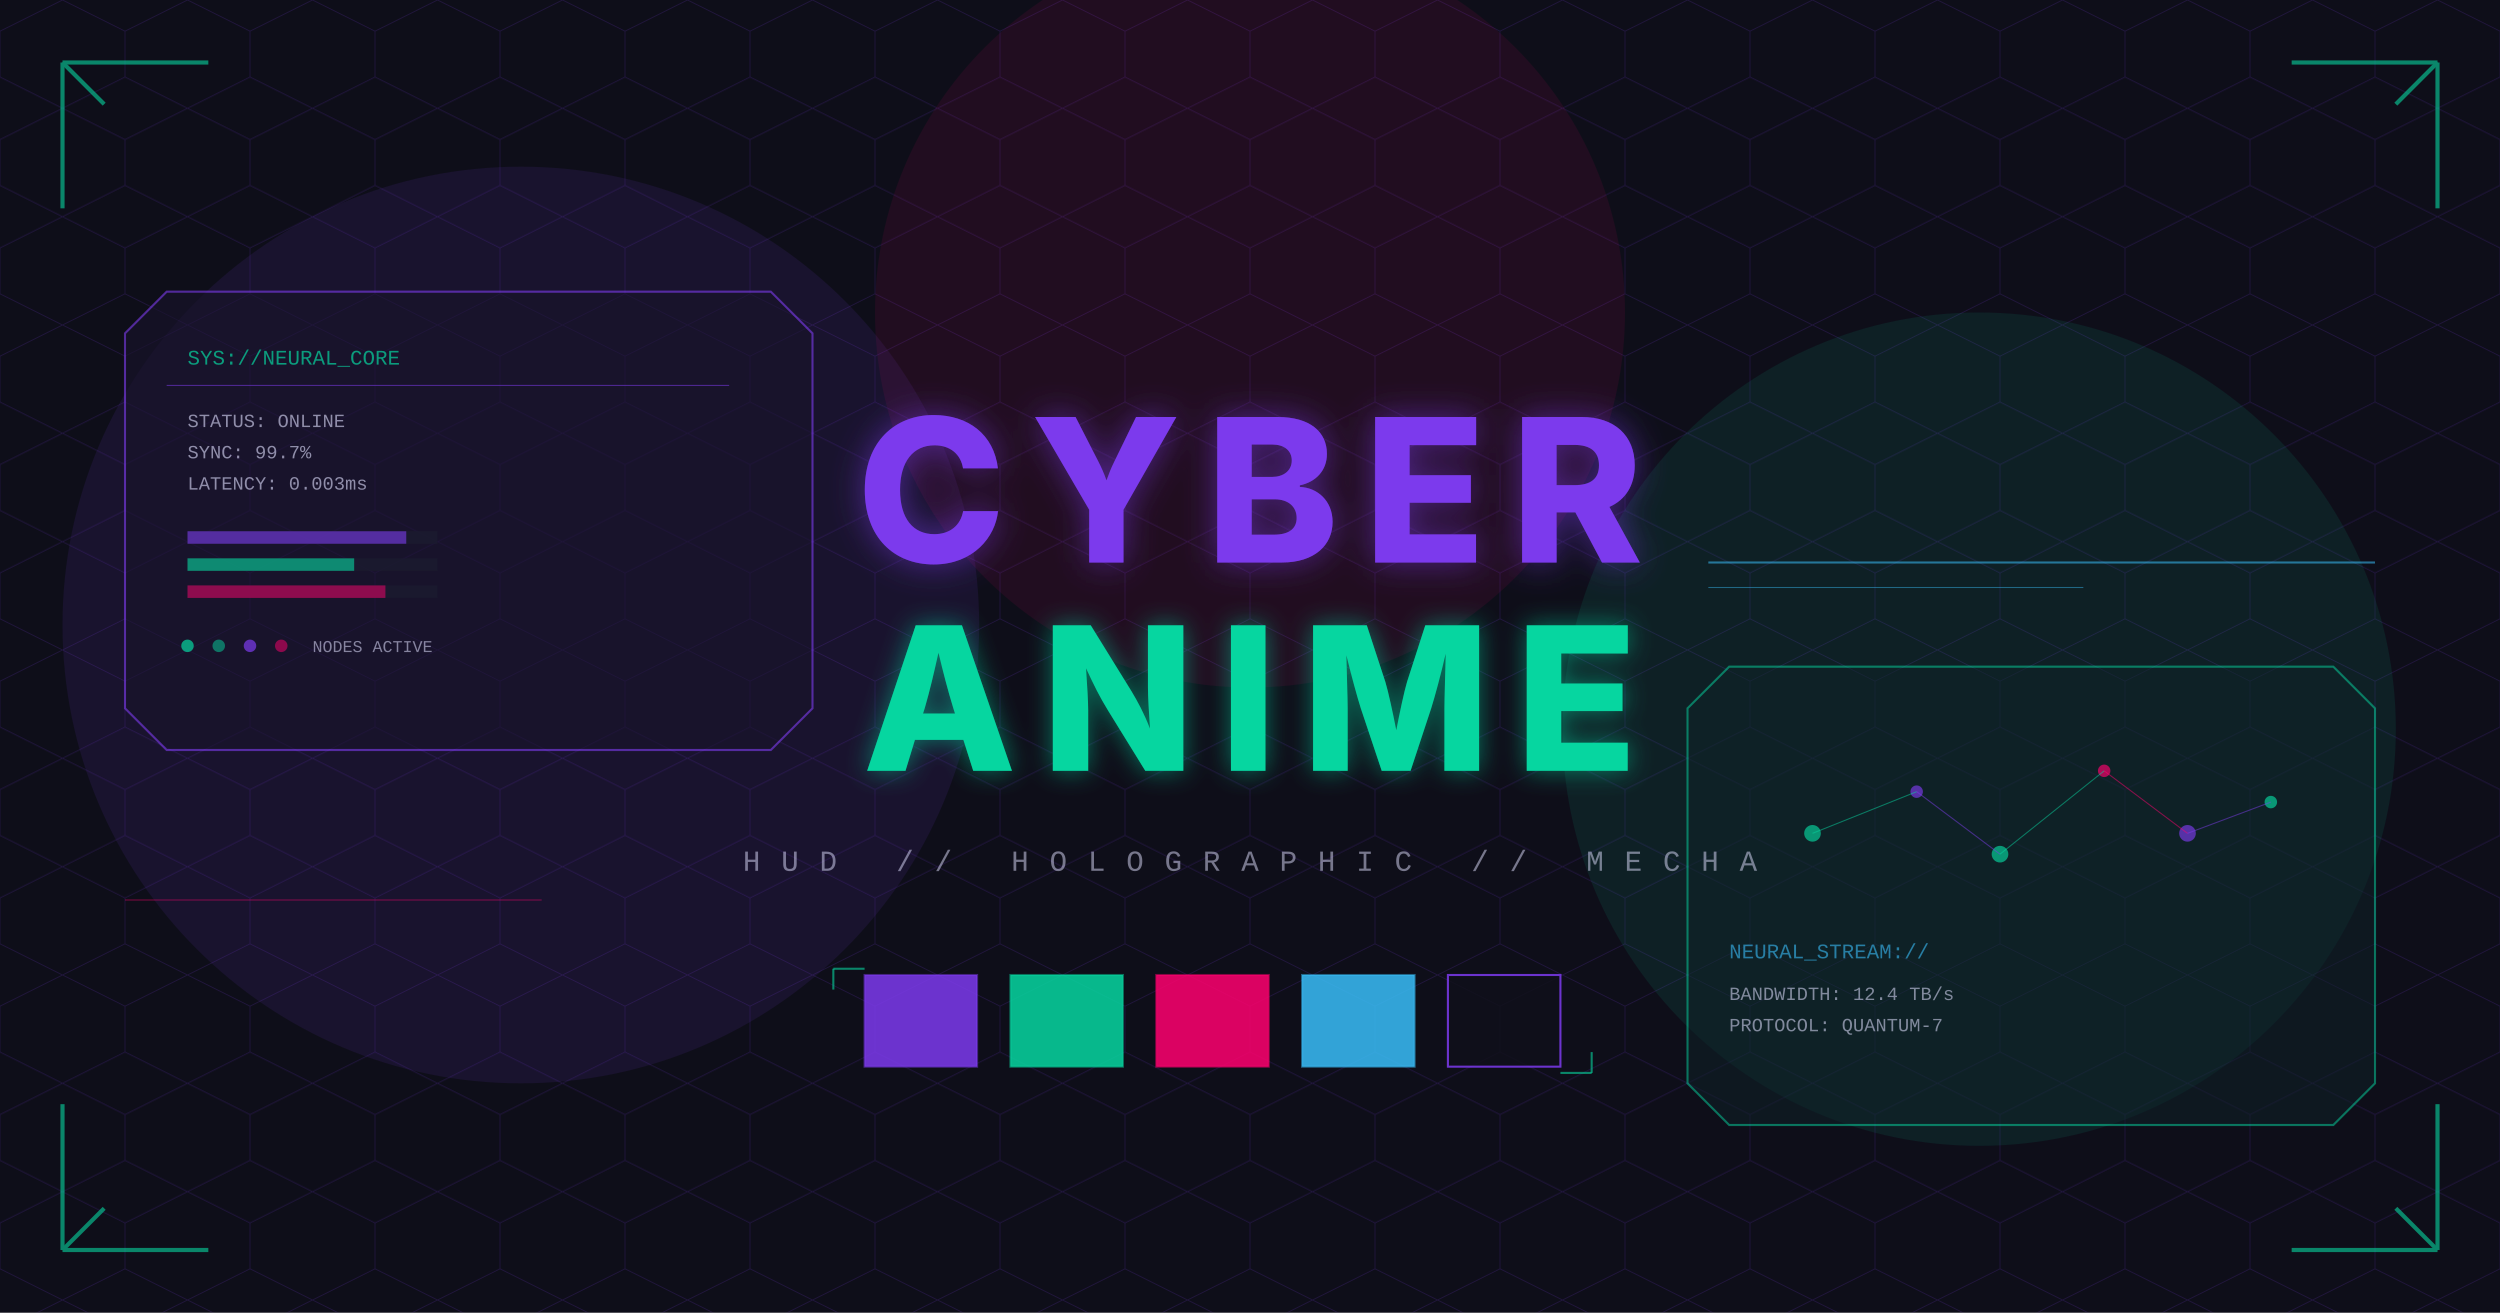
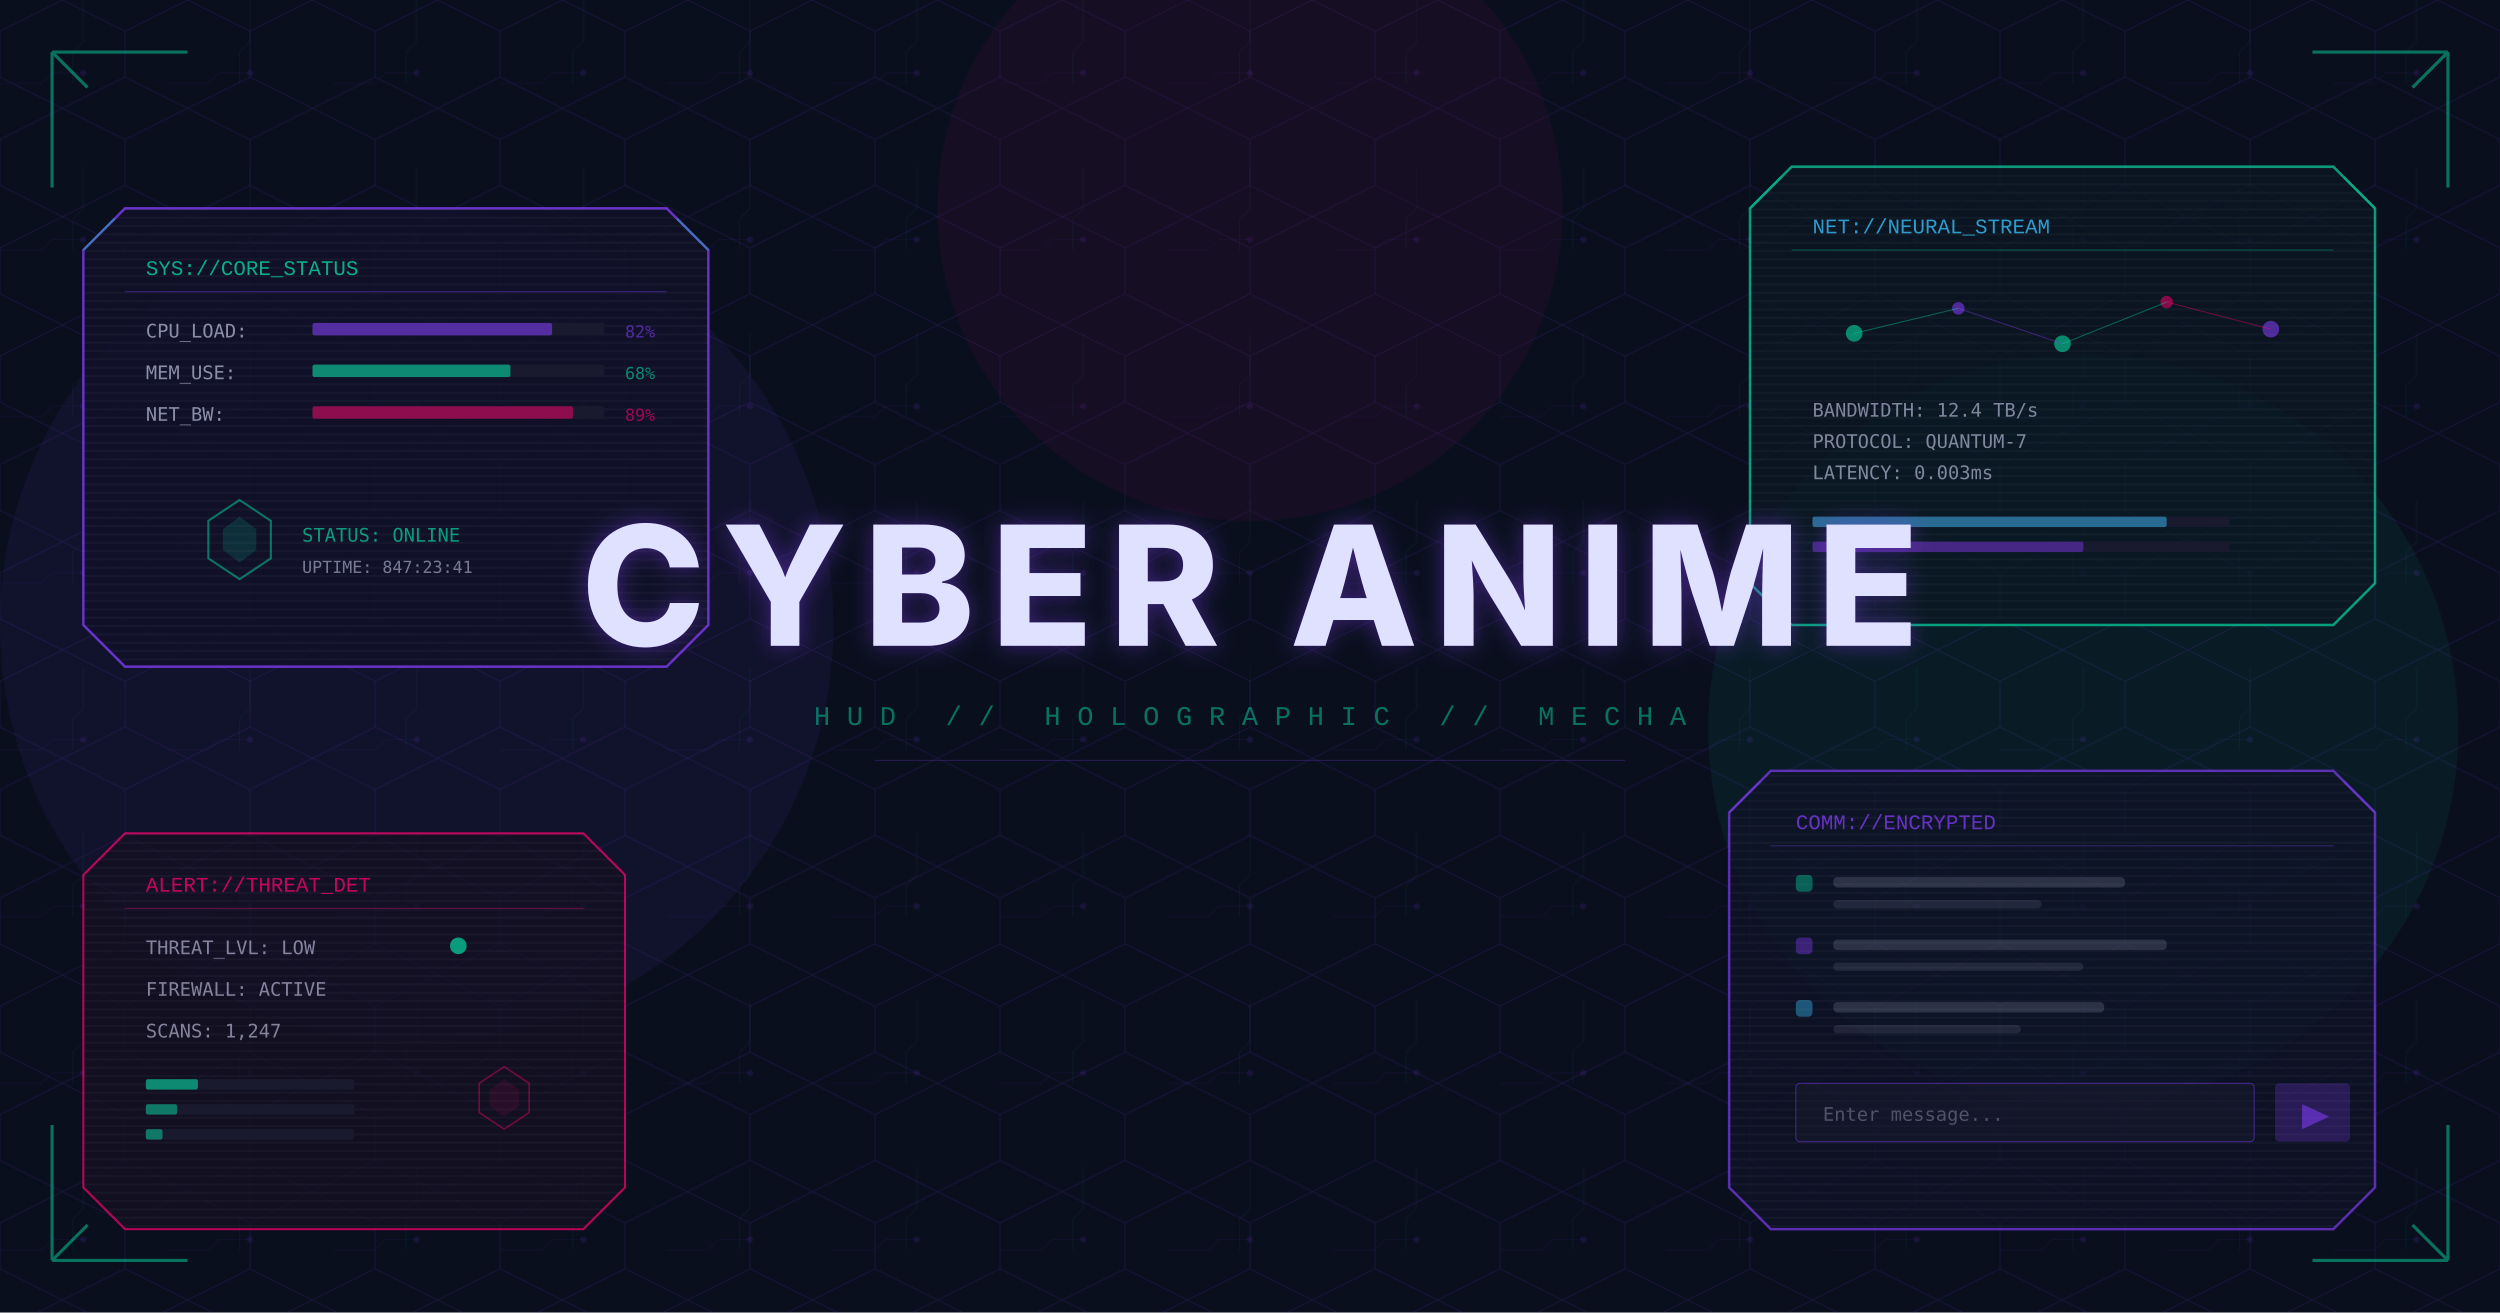
- <svg xmlns="http://www.w3.org/2000/svg" width="1200" height="630" viewBox="0 0 1200 630" fill="none">
+ <svg xmlns="http://www.w3.org/2000/svg" viewBox="0 0 1200 630">
  <defs>
    <pattern id="caHexGrid" x="0" y="0" width="60" height="52" patternUnits="userSpaceOnUse">
-       <path d="M30 0 L60 15 L60 37 L30 52 L0 37 L0 15 Z" fill="none" stroke="#7c3aed" stroke-width="0.4" opacity="0.18" />
+       <path d="M30 0 L60 15 L60 37 L30 52 L0 37 L0 15 Z" fill="none" stroke="#7c3aed" stroke-width="0.4" opacity="0.15" />
    </pattern>
-     <filter id="caGlowPurple" x="-50%" y="-50%" width="200%" height="200%">
-       <feGaussianBlur in="SourceGraphic" stdDeviation="8" result="blur" />
-       <feMerge>
-         <feMergeNode in="blur" />
-         <feMergeNode in="SourceGraphic" />
-       </feMerge>
-     </filter>
+     <pattern id="caScanLines" x="0" y="0" width="4" height="4" patternUnits="userSpaceOnUse">
+       <rect x="0" y="0" width="4" height="1" fill="#ffffff" opacity="0.03" />
+     </pattern>
+     <pattern id="caCircuit" x="0" y="0" width="80" height="80" patternUnits="userSpaceOnUse">
+       <path d="M0 40 L20 40 L25 35 L40 35" stroke="#7c3aed" stroke-width="0.3" fill="none" opacity="0.1" />
+       <path d="M40 0 L40 20 L35 25 L35 40" stroke="#06d6a0" stroke-width="0.3" fill="none" opacity="0.08" />
+       <circle cx="40" cy="35" r="1.5" fill="#7c3aed" opacity="0.12" />
+     </pattern>
    <filter id="caGlowCyan" x="-50%" y="-50%" width="200%" height="200%">
      <feGaussianBlur in="SourceGraphic" stdDeviation="6" result="blur" />
      <feMerge>
        <feMergeNode in="blur" />
        <feMergeNode in="SourceGraphic" />
      </feMerge>
    </filter>
-     <filter id="caGlowPink" x="-50%" y="-50%" width="200%" height="200%">
+     <filter id="caGlowPurple" x="-50%" y="-50%" width="200%" height="200%">
      <feGaussianBlur in="SourceGraphic" stdDeviation="5" result="blur" />
      <feMerge>
        <feMergeNode in="blur" />
        <feMergeNode in="SourceGraphic" />
      </feMerge>
    </filter>
  </defs>
-   <rect width="1200" height="630" fill="#0a0a14" />
-   <rect width="1200" height="630" fill="#0f0f1a" opacity="0.8" />
+   <rect width="1200" height="630" fill="#0a0f1e" />
  <rect width="1200" height="630" fill="url(#caHexGrid)" />
-   <circle cx="250" cy="300" r="220" fill="#7c3aed" opacity="0.10" />
-   <circle cx="950" cy="350" r="200" fill="#06d6a0" opacity="0.09" />
-   <circle cx="600" cy="150" r="180" fill="#ff006e" opacity="0.08" />
-   <g stroke="#06d6a0" stroke-width="2" opacity="0.6">
-     <line x1="30" y1="30" x2="100" y2="30" />
-     <line x1="30" y1="30" x2="30" y2="100" />
-     <line x1="30" y1="30" x2="50" y2="50" />
-     <line x1="1100" y1="30" x2="1170" y2="30" />
-     <line x1="1170" y1="30" x2="1170" y2="100" />
-     <line x1="1170" y1="30" x2="1150" y2="50" />
-     <line x1="30" y1="530" x2="30" y2="600" />
-     <line x1="30" y1="600" x2="100" y2="600" />
-     <line x1="30" y1="600" x2="50" y2="580" />
-     <line x1="1170" y1="530" x2="1170" y2="600" />
-     <line x1="1100" y1="600" x2="1170" y2="600" />
-     <line x1="1170" y1="600" x2="1150" y2="580" />
+   <rect width="1200" height="630" fill="url(#caCircuit)" />
+   <circle cx="200" cy="300" r="200" fill="#7c3aed" opacity="0.07" />
+   <circle cx="1000" cy="350" r="180" fill="#06d6a0" opacity="0.06" />
+   <circle cx="600" cy="100" r="150" fill="#ff006e" opacity="0.05" />
+   <g stroke="#06d6a0" stroke-width="1.5" opacity="0.5">
+     <line x1="25" y1="25" x2="90" y2="25" />
+     <line x1="25" y1="25" x2="25" y2="90" />
+     <line x1="25" y1="25" x2="42" y2="42" />
+     <line x1="1110" y1="25" x2="1175" y2="25" />
+     <line x1="1175" y1="25" x2="1175" y2="90" />
+     <line x1="1175" y1="25" x2="1158" y2="42" />
+     <line x1="25" y1="540" x2="25" y2="605" />
+     <line x1="25" y1="605" x2="90" y2="605" />
+     <line x1="25" y1="605" x2="42" y2="588" />
+     <line x1="1175" y1="540" x2="1175" y2="605" />
+     <line x1="1110" y1="605" x2="1175" y2="605" />
+     <line x1="1175" y1="605" x2="1158" y2="588" />
  </g>
-   <polygon points="80,140 370,140 390,160 390,340 370,360 80,360 60,340 60,160" fill="#0f0f1a" stroke="#7c3aed" stroke-width="1" opacity="0.6" />
-   <polygon points="80,140 370,140 390,160 390,340 370,360 80,360 60,340 60,160" fill="#7c3aed" opacity="0.05" />
-   <text x="90" y="175" font-family="ui-monospace, 'Courier New', monospace" font-size="10" fill="#06d6a0" opacity="0.7">SYS://NEURAL_CORE</text>
-   <line x1="80" y1="185" x2="350" y2="185" stroke="#7c3aed" stroke-width="0.5" opacity="0.55" />
-   <text x="90" y="205" font-family="ui-monospace, 'Courier New', monospace" font-size="9" fill="#e0e0ff" opacity="0.60">STATUS: ONLINE</text>
-   <text x="90" y="220" font-family="ui-monospace, 'Courier New', monospace" font-size="9" fill="#e0e0ff" opacity="0.60">SYNC: 99.7%</text>
-   <text x="90" y="235" font-family="ui-monospace, 'Courier New', monospace" font-size="9" fill="#e0e0ff" opacity="0.60">LATENCY: 0.003ms</text>
-   <rect x="90" y="255" width="120" height="6" fill="#1a1a2e" opacity="0.8" />
-   <rect x="90" y="255" width="105" height="6" fill="#7c3aed" opacity="0.6" />
-   <rect x="90" y="268" width="120" height="6" fill="#1a1a2e" opacity="0.8" />
-   <rect x="90" y="268" width="80" height="6" fill="#06d6a0" opacity="0.6" />
-   <rect x="90" y="281" width="120" height="6" fill="#1a1a2e" opacity="0.8" />
-   <rect x="90" y="281" width="95" height="6" fill="#ff006e" opacity="0.5" />
-   <circle cx="90" cy="310" r="3" fill="#06d6a0" opacity="0.7" />
-   <circle cx="105" cy="310" r="3" fill="#06d6a0" opacity="0.5" />
-   <circle cx="120" cy="310" r="3" fill="#7c3aed" opacity="0.7" />
-   <circle cx="135" cy="310" r="3" fill="#ff006e" opacity="0.5" />
-   <text x="150" y="313" font-family="ui-monospace, 'Courier New', monospace" font-size="8" fill="#e0e0ff" opacity="0.55">NODES ACTIVE</text>
-   <polygon points="830,320 1120,320 1140,340 1140,520 1120,540 830,540 810,520 810,340" fill="#0f0f1a" stroke="#06d6a0" stroke-width="1" opacity="0.5" />
-   <polygon points="830,320 1120,320 1140,340 1140,520 1120,540 830,540 810,520 810,340" fill="#06d6a0" opacity="0.05" />
-   <circle cx="870" cy="400" r="4" fill="#06d6a0" opacity="0.65" />
-   <circle cx="920" cy="380" r="3" fill="#7c3aed" opacity="0.65" />
-   <circle cx="960" cy="410" r="4" fill="#06d6a0" opacity="0.65" />
-   <circle cx="1010" cy="370" r="3" fill="#ff006e" opacity="0.65" />
-   <circle cx="1050" cy="400" r="4" fill="#7c3aed" opacity="0.65" />
-   <circle cx="1090" cy="385" r="3" fill="#06d6a0" opacity="0.65" />
-   <line x1="870" y1="400" x2="920" y2="380" stroke="#06d6a0" stroke-width="0.5" opacity="0.50" />
-   <line x1="920" y1="380" x2="960" y2="410" stroke="#7c3aed" stroke-width="0.5" opacity="0.50" />
-   <line x1="960" y1="410" x2="1010" y2="370" stroke="#06d6a0" stroke-width="0.5" opacity="0.50" />
-   <line x1="1010" y1="370" x2="1050" y2="400" stroke="#ff006e" stroke-width="0.5" opacity="0.50" />
-   <line x1="1050" y1="400" x2="1090" y2="385" stroke="#7c3aed" stroke-width="0.5" opacity="0.50" />
-   <text x="830" y="460" font-family="ui-monospace, 'Courier New', monospace" font-size="10" fill="#38bdf8" opacity="0.6">NEURAL_STREAM://</text>
-   <text x="830" y="480" font-family="ui-monospace, 'Courier New', monospace" font-size="9" fill="#e0e0ff" opacity="0.55">BANDWIDTH: 12.4 TB/s</text>
-   <text x="830" y="495" font-family="ui-monospace, 'Courier New', monospace" font-size="9" fill="#e0e0ff" opacity="0.55">PROTOCOL: QUANTUM-7</text>
-   <line x1="60" y1="420" x2="380" y2="420" stroke="#ff006e" stroke-width="1" opacity="0.50" filter="url(#caGlowPink)" />
-   <line x1="60" y1="432" x2="260" y2="432" stroke="#ff006e" stroke-width="0.5" opacity="0.45" />
-   <line x1="820" y1="270" x2="1140" y2="270" stroke="#38bdf8" stroke-width="1" opacity="0.55" />
-   <line x1="820" y1="282" x2="1000" y2="282" stroke="#38bdf8" stroke-width="0.5" opacity="0.45" />
-   <text x="600" y="270" font-family="'Inter', 'Helvetica Neue', sans-serif" font-size="96" font-weight="800" fill="#7c3aed" text-anchor="middle" letter-spacing="12" opacity="0.15" filter="url(#caGlowPurple)">CYBER</text>
-   <text x="600" y="270" font-family="'Inter', 'Helvetica Neue', sans-serif" font-size="96" font-weight="800" fill="#7c3aed" text-anchor="middle" letter-spacing="12" opacity="0.4" filter="url(#caGlowPurple)">CYBER</text>
-   <text x="600" y="270" font-family="'Inter', 'Helvetica Neue', sans-serif" font-size="96" font-weight="800" fill="#7c3aed" text-anchor="middle" letter-spacing="12">CYBER</text>
-   <text x="600" y="370" font-family="'Inter', 'Helvetica Neue', sans-serif" font-size="96" font-weight="800" fill="#06d6a0" text-anchor="middle" letter-spacing="12" opacity="0.15" filter="url(#caGlowCyan)">ANIME</text>
-   <text x="600" y="370" font-family="'Inter', 'Helvetica Neue', sans-serif" font-size="96" font-weight="800" fill="#06d6a0" text-anchor="middle" letter-spacing="12" opacity="0.4" filter="url(#caGlowCyan)">ANIME</text>
-   <text x="600" y="370" font-family="'Inter', 'Helvetica Neue', sans-serif" font-size="96" font-weight="800" fill="#06d6a0" text-anchor="middle" letter-spacing="12">ANIME</text>
-   <text x="600" y="418" font-family="ui-monospace, 'Courier New', monospace" font-size="14" fill="#e0e0ff" text-anchor="middle" opacity="0.50" letter-spacing="10">HUD // HOLOGRAPHIC // MECHA</text>
-   <rect x="415" y="468" width="54" height="44" fill="#7c3aed" opacity="0.85" />
-   <rect x="415" y="468" width="54" height="44" fill="none" stroke="#7c3aed" stroke-width="1" opacity="0.5" />
-   <rect x="485" y="468" width="54" height="44" fill="#06d6a0" opacity="0.85" />
-   <rect x="485" y="468" width="54" height="44" fill="none" stroke="#06d6a0" stroke-width="1" opacity="0.5" />
-   <rect x="555" y="468" width="54" height="44" fill="#ff006e" opacity="0.85" />
-   <rect x="555" y="468" width="54" height="44" fill="none" stroke="#ff006e" stroke-width="1" opacity="0.5" />
-   <rect x="625" y="468" width="54" height="44" fill="#38bdf8" opacity="0.85" />
-   <rect x="625" y="468" width="54" height="44" fill="none" stroke="#38bdf8" stroke-width="1" opacity="0.5" />
-   <rect x="695" y="468" width="54" height="44" fill="#0f0f1a" stroke="#7c3aed" stroke-width="1" opacity="0.85" />
-   <line x1="400" y1="465" x2="415" y2="465" stroke="#06d6a0" stroke-width="1" opacity="0.6" />
-   <line x1="400" y1="465" x2="400" y2="475" stroke="#06d6a0" stroke-width="1" opacity="0.6" />
-   <line x1="764" y1="515" x2="749" y2="515" stroke="#06d6a0" stroke-width="1" opacity="0.6" />
-   <line x1="764" y1="515" x2="764" y2="505" stroke="#06d6a0" stroke-width="1" opacity="0.6" />
+   <g>
+     <polygon points="60,100 320,100 340,120 340,300 320,320 60,320 40,300 40,120" fill="#0a0f1e" stroke="#7c3aed" stroke-width="1.2" opacity="0.8" />
+     <polygon points="60,100 320,100 340,120 340,300 320,320 60,320 40,300 40,120" fill="#7c3aed" opacity="0.04" />
+     <polygon points="60,100 320,100 340,120 340,300 320,320 60,320 40,300 40,120" fill="url(#caScanLines)" />
+     <text x="70" y="132" font-family="ui-monospace, 'Courier New', monospace" font-size="10" fill="#06d6a0" opacity="0.8">SYS://CORE_STATUS</text>
+     <line x1="60" y1="140" x2="320" y2="140" stroke="#7c3aed" stroke-width="0.5" opacity="0.4" />
+     <text x="70" y="162" font-family="ui-monospace, monospace" font-size="9" fill="#e0e0ff" opacity="0.6">CPU_LOAD:</text>
+     <rect x="150" y="155" width="140" height="6" rx="1" fill="#1a1a2e" />
+     <rect x="150" y="155" width="115" height="6" rx="1" fill="#7c3aed" opacity="0.6" />
+     <text x="300" y="162" font-family="ui-monospace, monospace" font-size="8" fill="#7c3aed" opacity="0.6">82%</text>
+     <text x="70" y="182" font-family="ui-monospace, monospace" font-size="9" fill="#e0e0ff" opacity="0.6">MEM_USE:</text>
+     <rect x="150" y="175" width="140" height="6" rx="1" fill="#1a1a2e" />
+     <rect x="150" y="175" width="95" height="6" rx="1" fill="#06d6a0" opacity="0.6" />
+     <text x="300" y="182" font-family="ui-monospace, monospace" font-size="8" fill="#06d6a0" opacity="0.6">68%</text>
+     <text x="70" y="202" font-family="ui-monospace, monospace" font-size="9" fill="#e0e0ff" opacity="0.6">NET_BW:</text>
+     <rect x="150" y="195" width="140" height="6" rx="1" fill="#1a1a2e" />
+     <rect x="150" y="195" width="125" height="6" rx="1" fill="#ff006e" opacity="0.5" />
+     <text x="300" y="202" font-family="ui-monospace, monospace" font-size="8" fill="#ff006e" opacity="0.6">89%</text>
+     <polygon points="100,250 115,240 130,250 130,268 115,278 100,268" fill="none" stroke="#06d6a0" stroke-width="1" opacity="0.5" />
+     <polygon points="107,254 115,248 123,254 123,264 115,270 107,264" fill="#06d6a0" opacity="0.15" />
+     <text x="145" y="260" font-family="ui-monospace, monospace" font-size="9" fill="#06d6a0" opacity="0.7">STATUS: ONLINE</text>
+     <text x="145" y="275" font-family="ui-monospace, monospace" font-size="8" fill="#e0e0ff" opacity="0.5">UPTIME: 847:23:41</text>
+     <line x1="40" y1="120" x2="55" y2="105" stroke="#06d6a0" stroke-width="1" opacity="0.4" />
+     <line x1="340" y1="120" x2="325" y2="105" stroke="#06d6a0" stroke-width="1" opacity="0.4" />
+   </g>
+   <g>
+     <polygon points="860,80 1120,80 1140,100 1140,280 1120,300 860,300 840,280 840,100" fill="#0a0f1e" stroke="#06d6a0" stroke-width="1.2" opacity="0.7" />
+     <polygon points="860,80 1120,80 1140,100 1140,280 1120,300 860,300 840,280 840,100" fill="#06d6a0" opacity="0.03" />
+     <polygon points="860,80 1120,80 1140,100 1140,280 1120,300 860,300 840,280 840,100" fill="url(#caScanLines)" />
+     <text x="870" y="112" font-family="ui-monospace, 'Courier New', monospace" font-size="10" fill="#38bdf8" opacity="0.8">NET://NEURAL_STREAM</text>
+     <line x1="860" y1="120" x2="1120" y2="120" stroke="#06d6a0" stroke-width="0.5" opacity="0.35" />
+     <circle cx="890" cy="160" r="4" fill="#06d6a0" opacity="0.6" />
+     <circle cx="940" cy="148" r="3" fill="#7c3aed" opacity="0.6" />
+     <circle cx="990" cy="165" r="4" fill="#06d6a0" opacity="0.6" />
+     <circle cx="1040" cy="145" r="3" fill="#ff006e" opacity="0.5" />
+     <circle cx="1090" cy="158" r="4" fill="#7c3aed" opacity="0.6" />
+     <line x1="890" y1="160" x2="940" y2="148" stroke="#06d6a0" stroke-width="0.5" opacity="0.4" />
+     <line x1="940" y1="148" x2="990" y2="165" stroke="#7c3aed" stroke-width="0.5" opacity="0.4" />
+     <line x1="990" y1="165" x2="1040" y2="145" stroke="#06d6a0" stroke-width="0.5" opacity="0.4" />
+     <line x1="1040" y1="145" x2="1090" y2="158" stroke="#ff006e" stroke-width="0.5" opacity="0.4" />
+     <text x="870" y="200" font-family="ui-monospace, monospace" font-size="9" fill="#e0e0ff" opacity="0.55">BANDWIDTH: 12.4 TB/s</text>
+     <text x="870" y="215" font-family="ui-monospace, monospace" font-size="9" fill="#e0e0ff" opacity="0.55">PROTOCOL: QUANTUM-7</text>
+     <text x="870" y="230" font-family="ui-monospace, monospace" font-size="9" fill="#e0e0ff" opacity="0.55">LATENCY:  0.003ms</text>
+     <rect x="870" y="248" width="200" height="5" rx="1" fill="#1a1a2e" />
+     <rect x="870" y="248" width="170" height="5" rx="1" fill="#38bdf8" opacity="0.5" />
+     <rect x="870" y="260" width="200" height="5" rx="1" fill="#1a1a2e" />
+     <rect x="870" y="260" width="130" height="5" rx="1" fill="#7c3aed" opacity="0.45" />
+     <line x1="840" y1="100" x2="855" y2="85" stroke="#06d6a0" stroke-width="1" opacity="0.35" />
+     <line x1="1140" y1="100" x2="1125" y2="85" stroke="#06d6a0" stroke-width="1" opacity="0.35" />
+   </g>
+   <g>
+     <polygon points="60,400 280,400 300,420 300,570 280,590 60,590 40,570 40,420" fill="#0a0f1e" stroke="#ff006e" stroke-width="1" opacity="0.7" />
+     <polygon points="60,400 280,400 300,420 300,570 280,590 60,590 40,570 40,420" fill="#ff006e" opacity="0.03" />
+     <polygon points="60,400 280,400 300,420 300,570 280,590 60,590 40,570 40,420" fill="url(#caScanLines)" />
+     <text x="70" y="428" font-family="ui-monospace, 'Courier New', monospace" font-size="10" fill="#ff006e" opacity="0.75">ALERT://THREAT_DET</text>
+     <line x1="60" y1="436" x2="280" y2="436" stroke="#ff006e" stroke-width="0.5" opacity="0.35" />
+     <text x="70" y="458" font-family="ui-monospace, monospace" font-size="9" fill="#e0e0ff" opacity="0.55">THREAT_LVL: LOW</text>
+     <circle cx="220" cy="454" r="4" fill="#06d6a0" opacity="0.7" />
+     <text x="70" y="478" font-family="ui-monospace, monospace" font-size="9" fill="#e0e0ff" opacity="0.55">FIREWALL:  ACTIVE</text>
+     <text x="70" y="498" font-family="ui-monospace, monospace" font-size="9" fill="#e0e0ff" opacity="0.55">SCANS:     1,247</text>
+     <rect x="70" y="518" width="100" height="5" rx="1" fill="#1a1a2e" />
+     <rect x="70" y="518" width="25" height="5" rx="1" fill="#06d6a0" opacity="0.6" />
+     <rect x="70" y="530" width="100" height="5" rx="1" fill="#1a1a2e" />
+     <rect x="70" y="530" width="15" height="5" rx="1" fill="#06d6a0" opacity="0.5" />
+     <rect x="70" y="542" width="100" height="5" rx="1" fill="#1a1a2e" />
+     <rect x="70" y="542" width="8" height="5" rx="1" fill="#06d6a0" opacity="0.5" />
+     <polygon points="230,520 242,512 254,520 254,534 242,542 230,534" fill="none" stroke="#ff006e" stroke-width="0.8" opacity="0.4" />
+     <polygon points="235,523 242,518 249,523 249,531 242,536 235,531" fill="#ff006e" opacity="0.1" />
+   </g>
+   <g>
+     <polygon points="850,370 1120,370 1140,390 1140,570 1120,590 850,590 830,570 830,390" fill="#0a0f1e" stroke="#7c3aed" stroke-width="1.2" opacity="0.7" />
+     <polygon points="850,370 1120,370 1140,390 1140,570 1120,590 850,590 830,570 830,390" fill="#7c3aed" opacity="0.03" />
+     <polygon points="850,370 1120,370 1140,390 1140,570 1120,590 850,590 830,570 830,390" fill="url(#caScanLines)" />
+     <text x="862" y="398" font-family="ui-monospace, 'Courier New', monospace" font-size="10" fill="#7c3aed" opacity="0.8">COMM://ENCRYPTED</text>
+     <line x1="850" y1="406" x2="1120" y2="406" stroke="#7c3aed" stroke-width="0.5" opacity="0.35" />
+     <rect x="862" y="420" width="8" height="8" rx="2" fill="#06d6a0" opacity="0.4" />
+     <rect x="880" y="421" width="140" height="5" rx="2" fill="#e0e0ff" opacity="0.15" />
+     <rect x="880" y="432" width="100" height="4" rx="2" fill="#e0e0ff" opacity="0.1" />
+     <rect x="862" y="450" width="8" height="8" rx="2" fill="#7c3aed" opacity="0.4" />
+     <rect x="880" y="451" width="160" height="5" rx="2" fill="#e0e0ff" opacity="0.15" />
+     <rect x="880" y="462" width="120" height="4" rx="2" fill="#e0e0ff" opacity="0.1" />
+     <rect x="862" y="480" width="8" height="8" rx="2" fill="#38bdf8" opacity="0.4" />
+     <rect x="880" y="481" width="130" height="5" rx="2" fill="#e0e0ff" opacity="0.15" />
+     <rect x="880" y="492" width="90" height="4" rx="2" fill="#e0e0ff" opacity="0.1" />
+     <rect x="862" y="520" width="220" height="28" rx="2" fill="#1a1a2e" stroke="#7c3aed" stroke-width="0.5" opacity="0.5" />
+     <text x="875" y="538" font-family="ui-monospace, monospace" font-size="9" fill="#e0e0ff" opacity="0.3">Enter message...</text>
+     <rect x="1092" y="520" width="36" height="28" rx="2" fill="#7c3aed" opacity="0.25" />
+     <polygon points="1105,530 1105,542 1118,536" fill="#7c3aed" opacity="0.6" />
+     <line x1="830" y1="390" x2="845" y2="375" stroke="#7c3aed" stroke-width="1" opacity="0.35" />
+     <line x1="1140" y1="390" x2="1125" y2="375" stroke="#7c3aed" stroke-width="1" opacity="0.35" />
+   </g>
+   <text x="600" y="310" font-family="'Inter', 'Helvetica Neue', sans-serif" font-size="80" font-weight="800" fill="#7c3aed" text-anchor="middle" letter-spacing="8" opacity="0.12" filter="url(#caGlowPurple)">CYBER ANIME</text>
+   <text x="600" y="310" font-family="'Inter', 'Helvetica Neue', sans-serif" font-size="80" font-weight="800" fill="#7c3aed" text-anchor="middle" letter-spacing="8" opacity="0.35" filter="url(#caGlowPurple)">CYBER ANIME</text>
+   <text x="600" y="310" font-family="'Inter', 'Helvetica Neue', sans-serif" font-size="80" font-weight="800" fill="#e0e0ff" text-anchor="middle" letter-spacing="8">CYBER ANIME</text>
+   <text x="600" y="348" font-family="ui-monospace, 'Courier New', monospace" font-size="13" fill="#06d6a0" text-anchor="middle" opacity="0.5" letter-spacing="8">HUD // HOLOGRAPHIC // MECHA</text>
+   <line x1="420" y1="365" x2="780" y2="365" stroke="#7c3aed" stroke-width="0.5" opacity="0.25" />
</svg>
